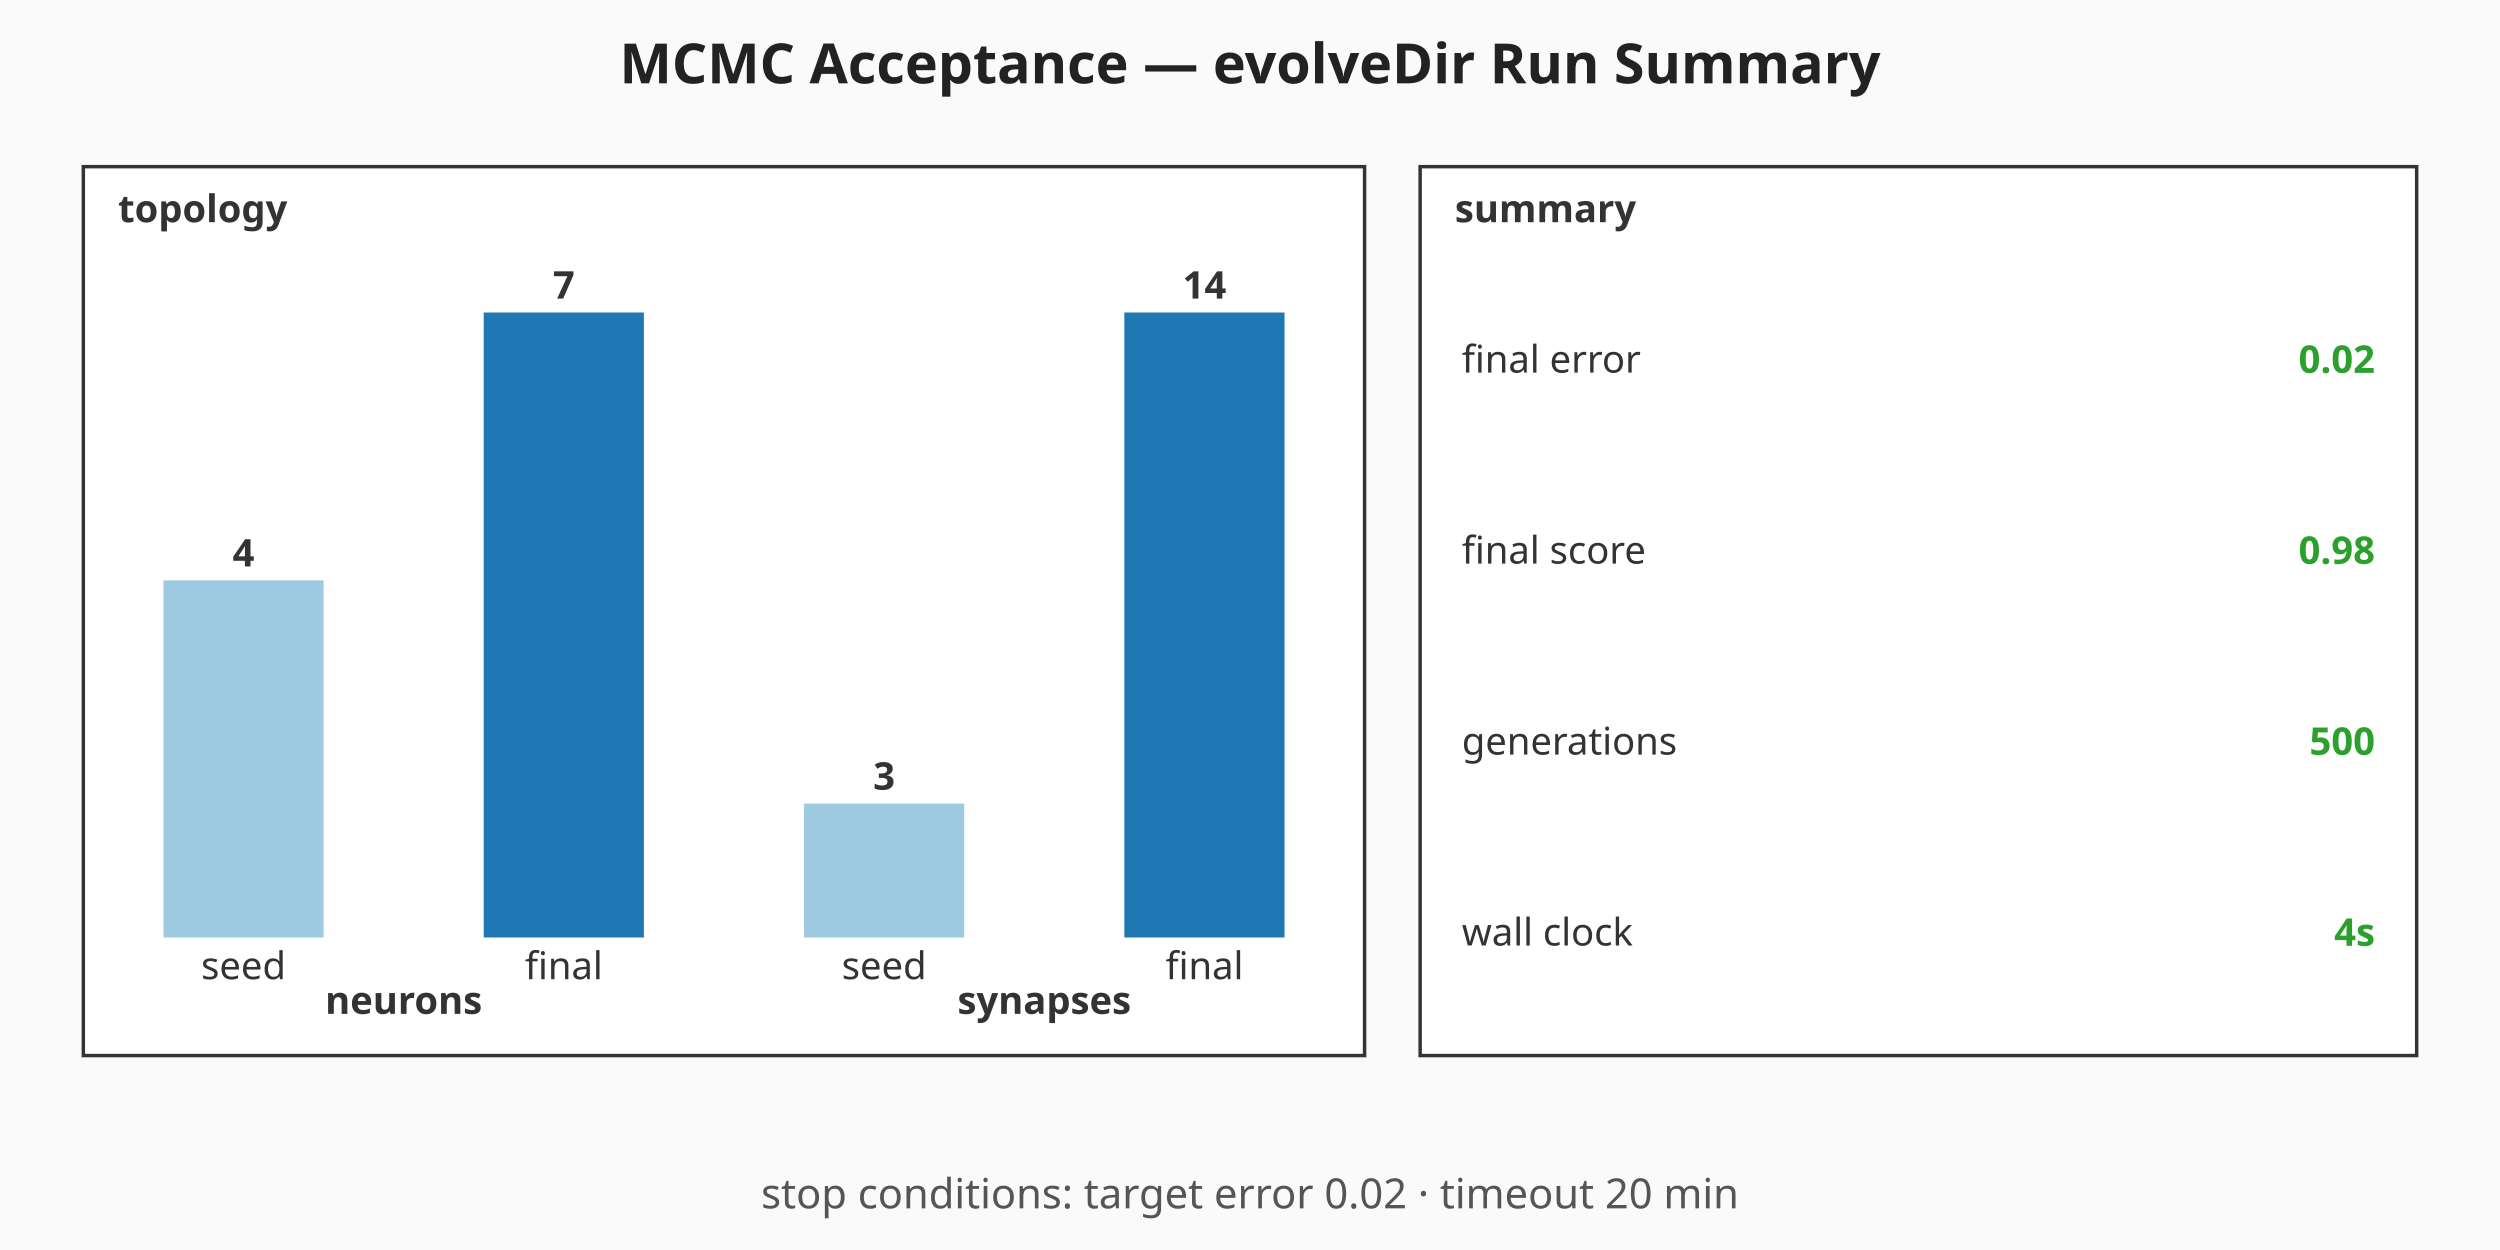
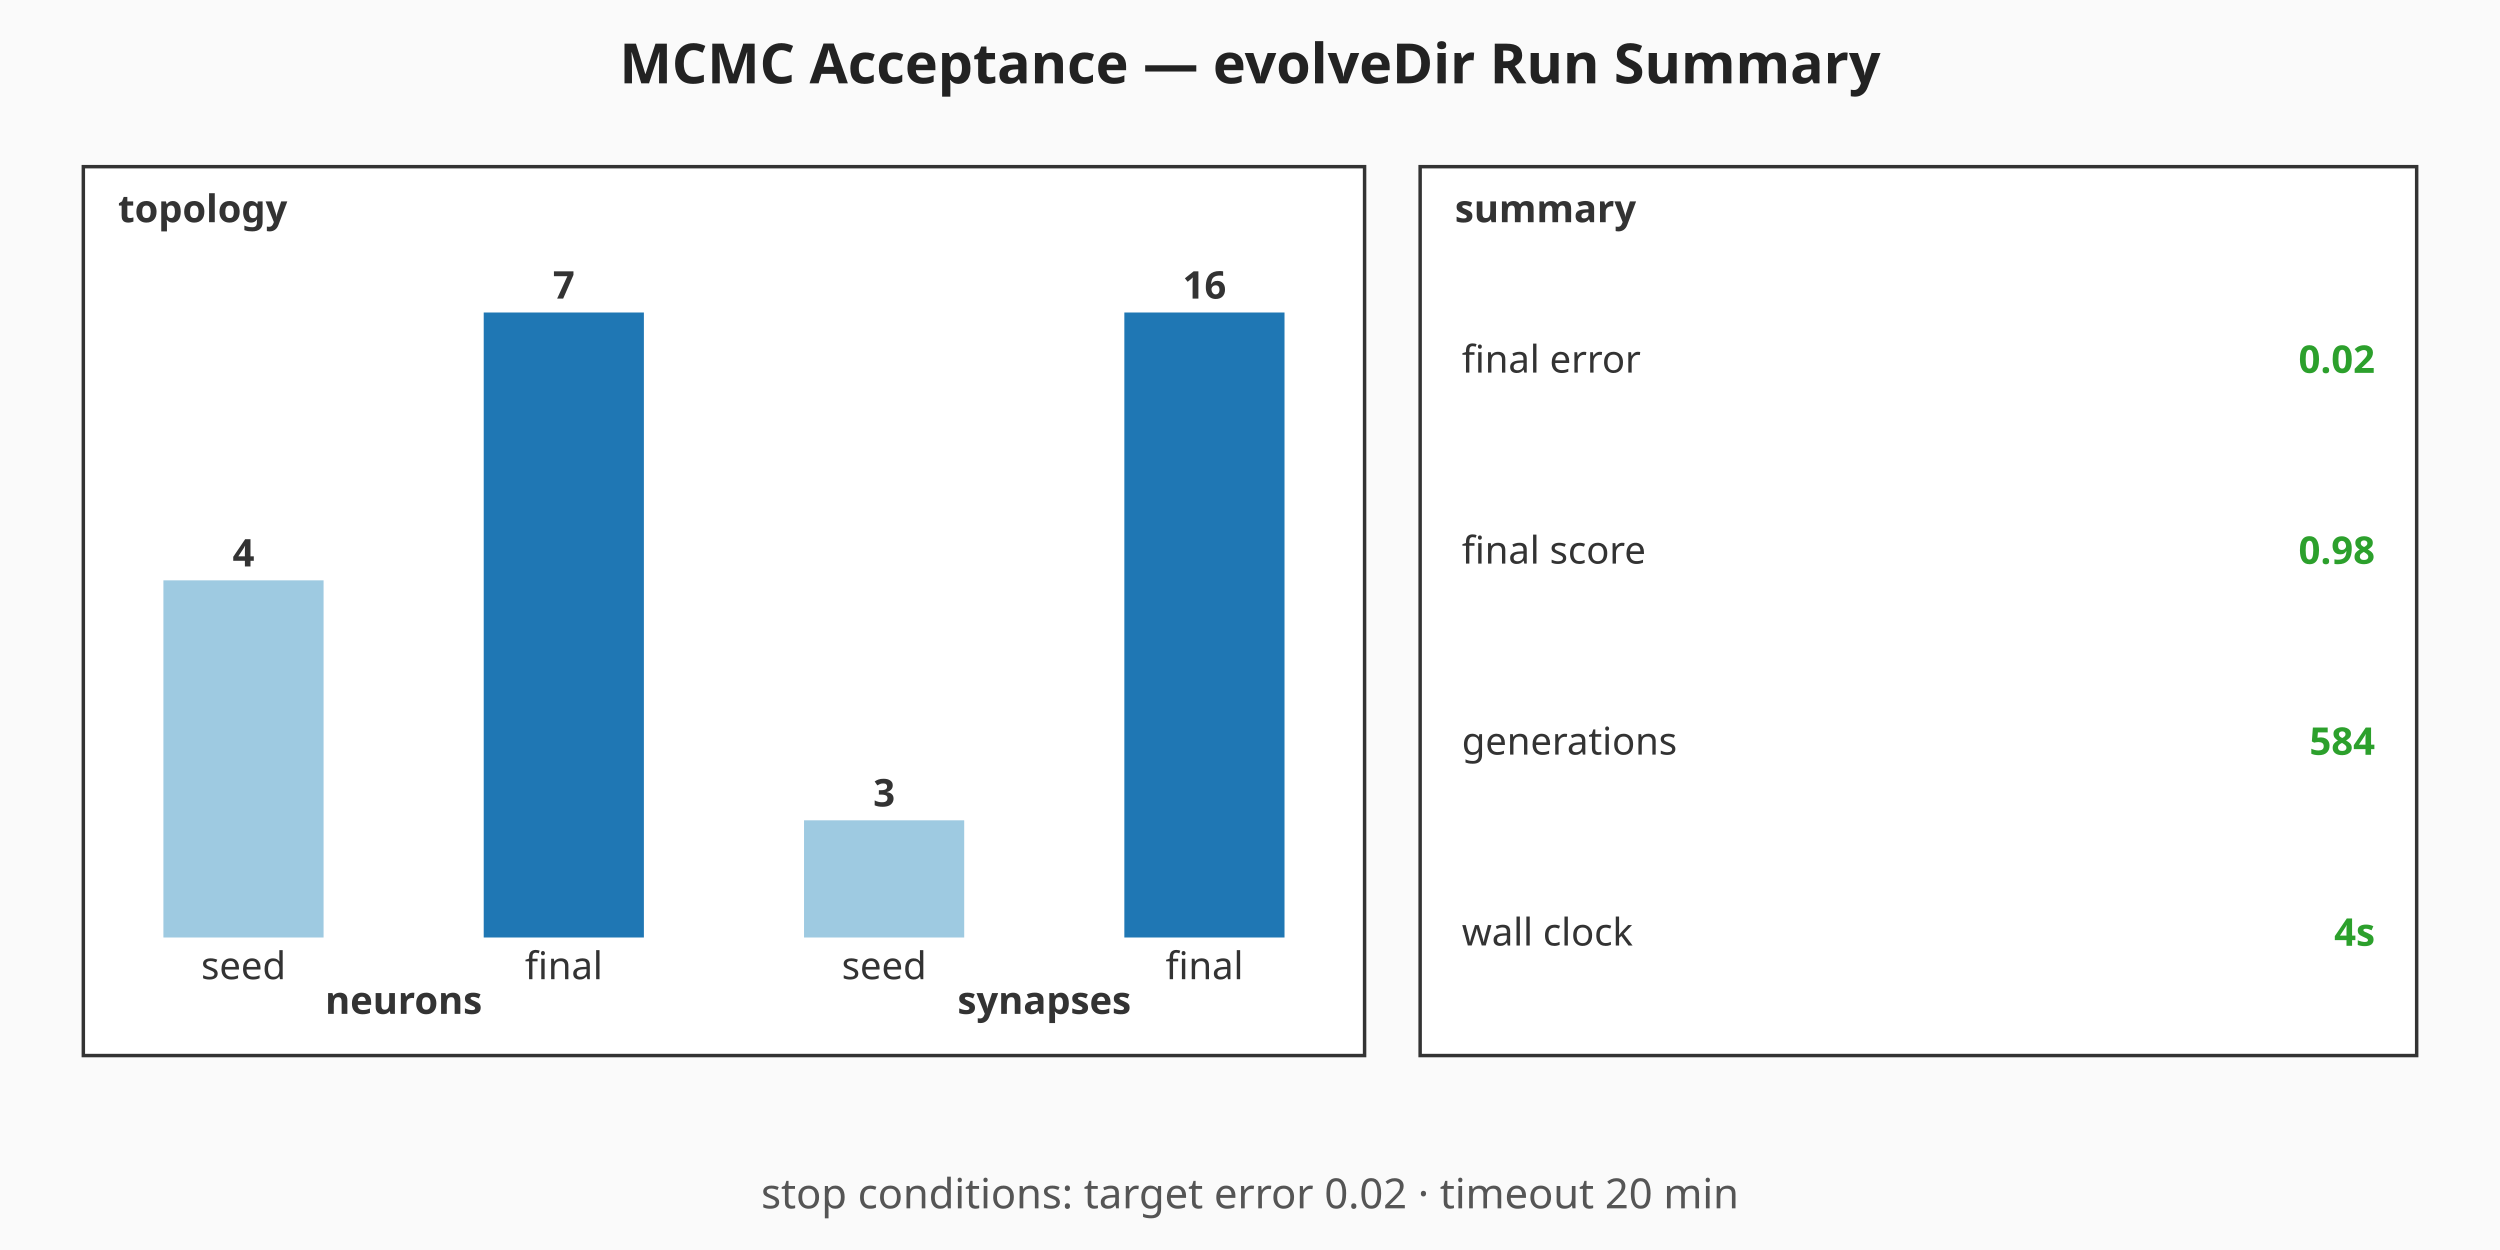
<svg xmlns="http://www.w3.org/2000/svg" viewBox="0 0 720 360" width="720" height="360" role="img" aria-label="MCMC Acceptance — evolveDir Run Summary summary chart">
  <rect width="720" height="360" fill="#fafafa" />
  <text x="360" y="24" text-anchor="middle" font-family="sans-serif" font-size="16" font-weight="bold" fill="#222">MCMC Acceptance — evolveDir Run Summary</text>
  <g class="topology" font-family="sans-serif" font-size="11" fill="#333">
    <rect x="24" y="48" width="369" height="256" fill="#ffffff" stroke="#333" stroke-width="1" />
    <text x="34" y="64" font-weight="bold">topology</text>
    <rect class="topo-bar topo-bar-seed-neurons" x="47.06" y="167.14" width="46.13" height="102.86" fill="#9ecae1" />
    <text x="70.13" y="163.14" text-anchor="middle" font-weight="bold">4</text>
    <text x="70.13" y="282" text-anchor="middle">seed</text>
    <rect class="topo-bar topo-bar-final-neurons" x="139.31" y="90" width="46.13" height="180" fill="#1f77b4" />
    <text x="162.38" y="86" text-anchor="middle" font-weight="bold">7</text>
    <text x="162.38" y="282" text-anchor="middle">final</text>
    <text x="116.25" y="292" text-anchor="middle" font-weight="bold">neurons</text>
-     <rect class="topo-bar topo-bar-seed-synapses" x="231.56" y="231.43" width="46.13" height="38.57" fill="#9ecae1" />
-     <text x="254.63" y="227.43" text-anchor="middle" font-weight="bold">3</text>
+     <rect class="topo-bar topo-bar-seed-synapses" x="231.56" y="236.25" width="46.13" height="33.75" fill="#9ecae1" />
+     <text x="254.63" y="232.25" text-anchor="middle" font-weight="bold">3</text>
    <text x="254.63" y="282" text-anchor="middle">seed</text>
    <rect class="topo-bar topo-bar-final-synapses" x="323.81" y="90" width="46.13" height="180" fill="#1f77b4" />
-     <text x="346.88" y="86" text-anchor="middle" font-weight="bold">14</text>
+     <text x="346.88" y="86" text-anchor="middle" font-weight="bold">16</text>
    <text x="346.88" y="282" text-anchor="middle">final</text>
    <text x="300.75" y="292" text-anchor="middle" font-weight="bold">synapses</text>
  </g>
  <g class="callouts" font-family="sans-serif" font-size="11" fill="#333">
    <rect x="409" y="48" width="287" height="256" fill="#ffffff" stroke="#333" stroke-width="1" />
    <text x="419" y="64" font-weight="bold">summary</text>
    <text class="callout-label" x="421" y="103.5" dominant-baseline="middle">final error</text>
    <text class="callout-value" x="684" y="103.5" text-anchor="end" dominant-baseline="middle" font-weight="bold" fill="#2ca02c">0.02</text>
    <text class="callout-label" x="421" y="158.5" dominant-baseline="middle">final score</text>
    <text class="callout-value" x="684" y="158.5" text-anchor="end" dominant-baseline="middle" font-weight="bold" fill="#2ca02c">0.98</text>
    <text class="callout-label" x="421" y="213.5" dominant-baseline="middle">generations</text>
-     <text class="callout-value" x="684" y="213.5" text-anchor="end" dominant-baseline="middle" font-weight="bold" fill="#2ca02c">500</text>
+     <text class="callout-value" x="684" y="213.5" text-anchor="end" dominant-baseline="middle" font-weight="bold" fill="#2ca02c">584</text>
    <text class="callout-label" x="421" y="268.5" dominant-baseline="middle">wall clock</text>
    <text class="callout-value" x="684" y="268.5" text-anchor="end" dominant-baseline="middle" font-weight="bold" fill="#2ca02c">4s</text>
  </g>
  <g class="caption" font-family="sans-serif" font-size="12" fill="#555">
    <text x="360" y="348" text-anchor="middle">stop conditions: target error 0.02 · timeout 20 min</text>
  </g>
</svg>
